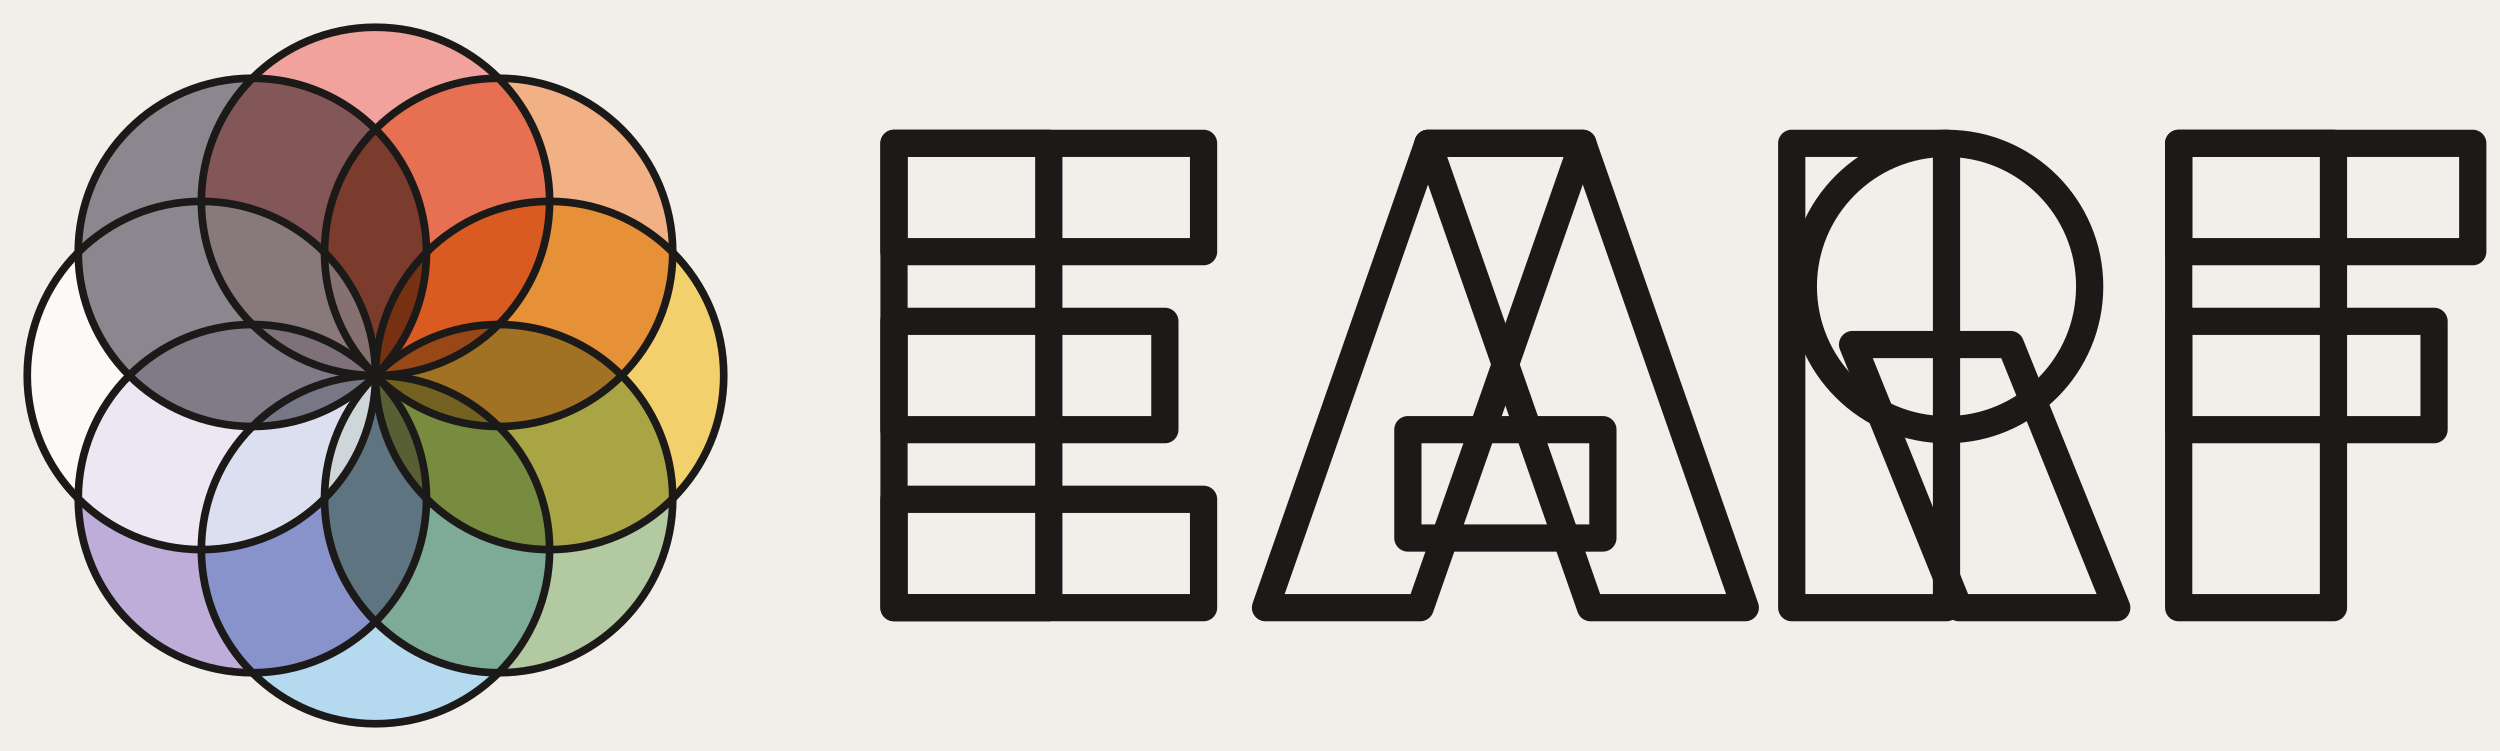
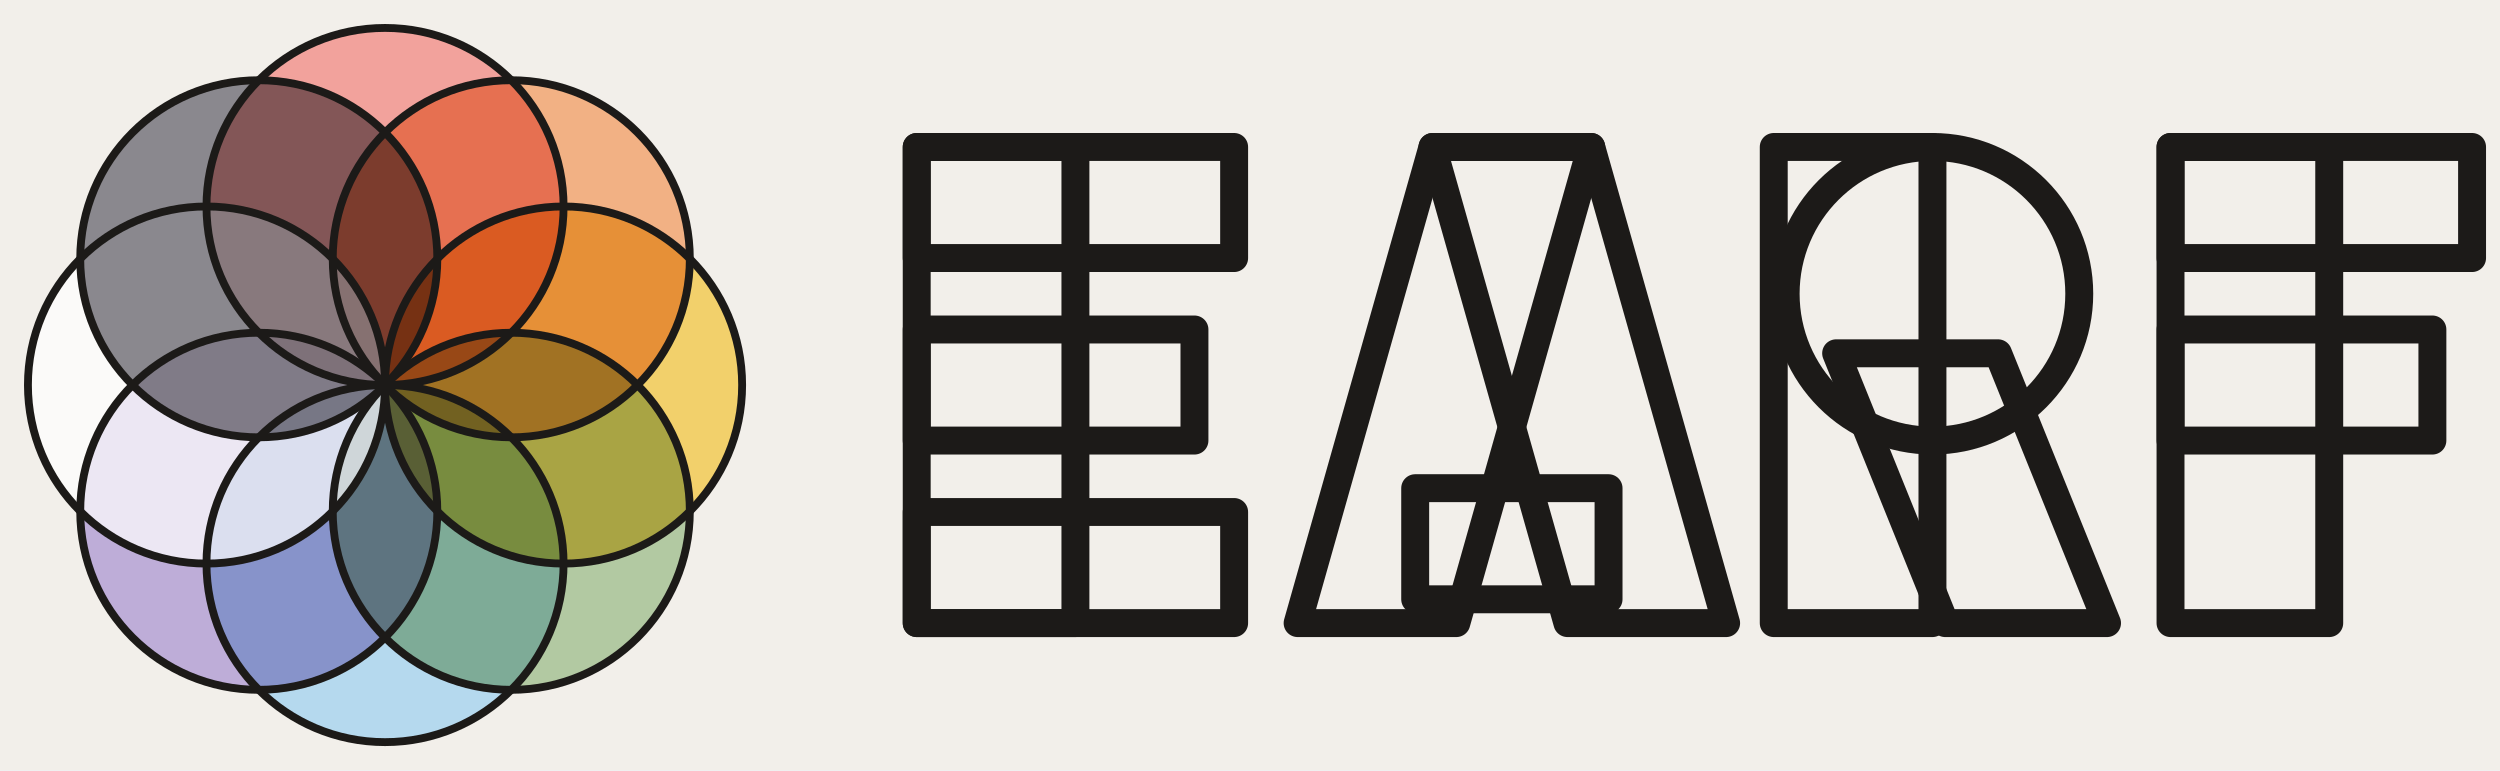
- <svg xmlns="http://www.w3.org/2000/svg" viewBox="-17.6 -17.6 1615.2 485.2" width="1615.2" height="485.2">
-   <rect x="-17.6" y="-17.6" width="1615.2" height="485.2" fill="#F2EFEA" />
+ <svg xmlns="http://www.w3.org/2000/svg" viewBox="-17.6 -17.6 1575.2 485.2" width="1575.2" height="485.2">
+   <rect x="-17.6" y="-17.6" width="1575.2" height="485.2" fill="#F2EFEA" />
  <g transform="translate(225 225)">
    <g style="isolation:isolate">
      <circle cx="0.00" cy="-112.50" r="112.50" fill="#F2A29C" style="mix-blend-mode:multiply" />
      <circle cx="79.55" cy="-79.55" r="112.50" fill="#F2B184" style="mix-blend-mode:multiply" />
      <circle cx="112.50" cy="0.00" r="112.50" fill="#F2D06B" style="mix-blend-mode:multiply" />
      <circle cx="79.55" cy="79.55" r="112.50" fill="#B2C9A2" style="mix-blend-mode:multiply" />
      <circle cx="0.00" cy="112.50" r="112.50" fill="#B5D9EE" style="mix-blend-mode:multiply" />
      <circle cx="-79.55" cy="79.55" r="112.50" fill="#BEADD8" style="mix-blend-mode:multiply" />
      <circle cx="-112.50" cy="0.00" r="112.50" fill="#FFFFFF" fill-opacity="0.7" />
      <circle cx="-79.55" cy="-79.55" r="112.50" fill="#8A888E" style="mix-blend-mode:multiply" />
    </g>
    <circle cx="0.00" cy="-112.50" r="112.50" fill="none" stroke="#1C1A18" stroke-width="4.95" />
    <circle cx="79.55" cy="-79.55" r="112.50" fill="none" stroke="#1C1A18" stroke-width="4.95" />
    <circle cx="112.50" cy="0.00" r="112.50" fill="none" stroke="#1C1A18" stroke-width="4.95" />
    <circle cx="79.55" cy="79.55" r="112.50" fill="none" stroke="#1C1A18" stroke-width="4.95" />
    <circle cx="0.00" cy="112.50" r="112.50" fill="none" stroke="#1C1A18" stroke-width="4.95" />
    <circle cx="-79.55" cy="79.55" r="112.50" fill="none" stroke="#1C1A18" stroke-width="4.95" />
    <circle cx="-112.50" cy="0.00" r="112.50" fill="none" stroke="#1C1A18" stroke-width="4.95" />
    <circle cx="-79.55" cy="-79.55" r="112.50" fill="none" stroke="#1C1A18" stroke-width="4.95" />
  </g>
  <g transform="translate(560 75)">
    <rect x="0" y="0" width="100" height="300" fill="none" stroke="#1C1A18" stroke-width="17.6" stroke-linejoin="round" />
    <rect x="0" y="0" width="200" height="70" fill="none" stroke="#1C1A18" stroke-width="17.6" stroke-linejoin="round" />
    <rect x="0" y="115" width="175" height="70" fill="none" stroke="#1C1A18" stroke-width="17.6" stroke-linejoin="round" />
    <rect x="0" y="230" width="200" height="70" fill="none" stroke="#1C1A18" stroke-width="17.6" stroke-linejoin="round" />
-     <polygon points="240,300 340,300 445,0 345,0" fill="none" stroke="#1C1A18" stroke-width="17.6" stroke-linejoin="round" />
-     <polygon points="450,300 550,300 445,0 345,0" fill="none" stroke="#1C1A18" stroke-width="17.6" stroke-linejoin="round" />
-     <rect x="332" y="185" width="126" height="70" fill="none" stroke="#1C1A18" stroke-width="17.6" stroke-linejoin="round" />
-     <rect x="580" y="0" width="100" height="300" fill="none" stroke="#1C1A18" stroke-width="17.6" stroke-linejoin="round" />
-     <circle cx="680" cy="92.5" r="92.5" fill="none" stroke="#1C1A18" stroke-width="17.6" stroke-linejoin="round" />
-     <polygon points="688,300 790,300 721.316,130 619.316,130" fill="none" stroke="#1C1A18" stroke-width="17.6" stroke-linejoin="round" />
-     <rect x="830" y="0" width="100" height="300" fill="none" stroke="#1C1A18" stroke-width="17.6" stroke-linejoin="round" />
-     <rect x="830" y="0" width="190" height="70" fill="none" stroke="#1C1A18" stroke-width="17.6" stroke-linejoin="round" />
-     <rect x="830" y="115" width="165" height="70" fill="none" stroke="#1C1A18" stroke-width="17.6" stroke-linejoin="round" />
+     <polygon points="240,300 340,300 425,0 325,0" fill="none" stroke="#1C1A18" stroke-width="17.6" stroke-linejoin="round" />
+     <polygon points="410,300 510,300 425,0 325,0" fill="none" stroke="#1C1A18" stroke-width="17.6" stroke-linejoin="round" />
+     <rect x="314.083" y="215" width="121.833" height="70" fill="none" stroke="#1C1A18" stroke-width="17.6" stroke-linejoin="round" />
+     <rect x="540" y="0" width="100" height="300" fill="none" stroke="#1C1A18" stroke-width="17.6" stroke-linejoin="round" />
+     <circle cx="640" cy="92.5" r="92.5" fill="none" stroke="#1C1A18" stroke-width="17.6" stroke-linejoin="round" />
+     <polygon points="648,300 750,300 681.316,130 579.316,130" fill="none" stroke="#1C1A18" stroke-width="17.6" stroke-linejoin="round" />
+     <rect x="790" y="0" width="100" height="300" fill="none" stroke="#1C1A18" stroke-width="17.6" stroke-linejoin="round" />
+     <rect x="790" y="0" width="190" height="70" fill="none" stroke="#1C1A18" stroke-width="17.6" stroke-linejoin="round" />
+     <rect x="790" y="115" width="165" height="70" fill="none" stroke="#1C1A18" stroke-width="17.6" stroke-linejoin="round" />
  </g>
</svg>
